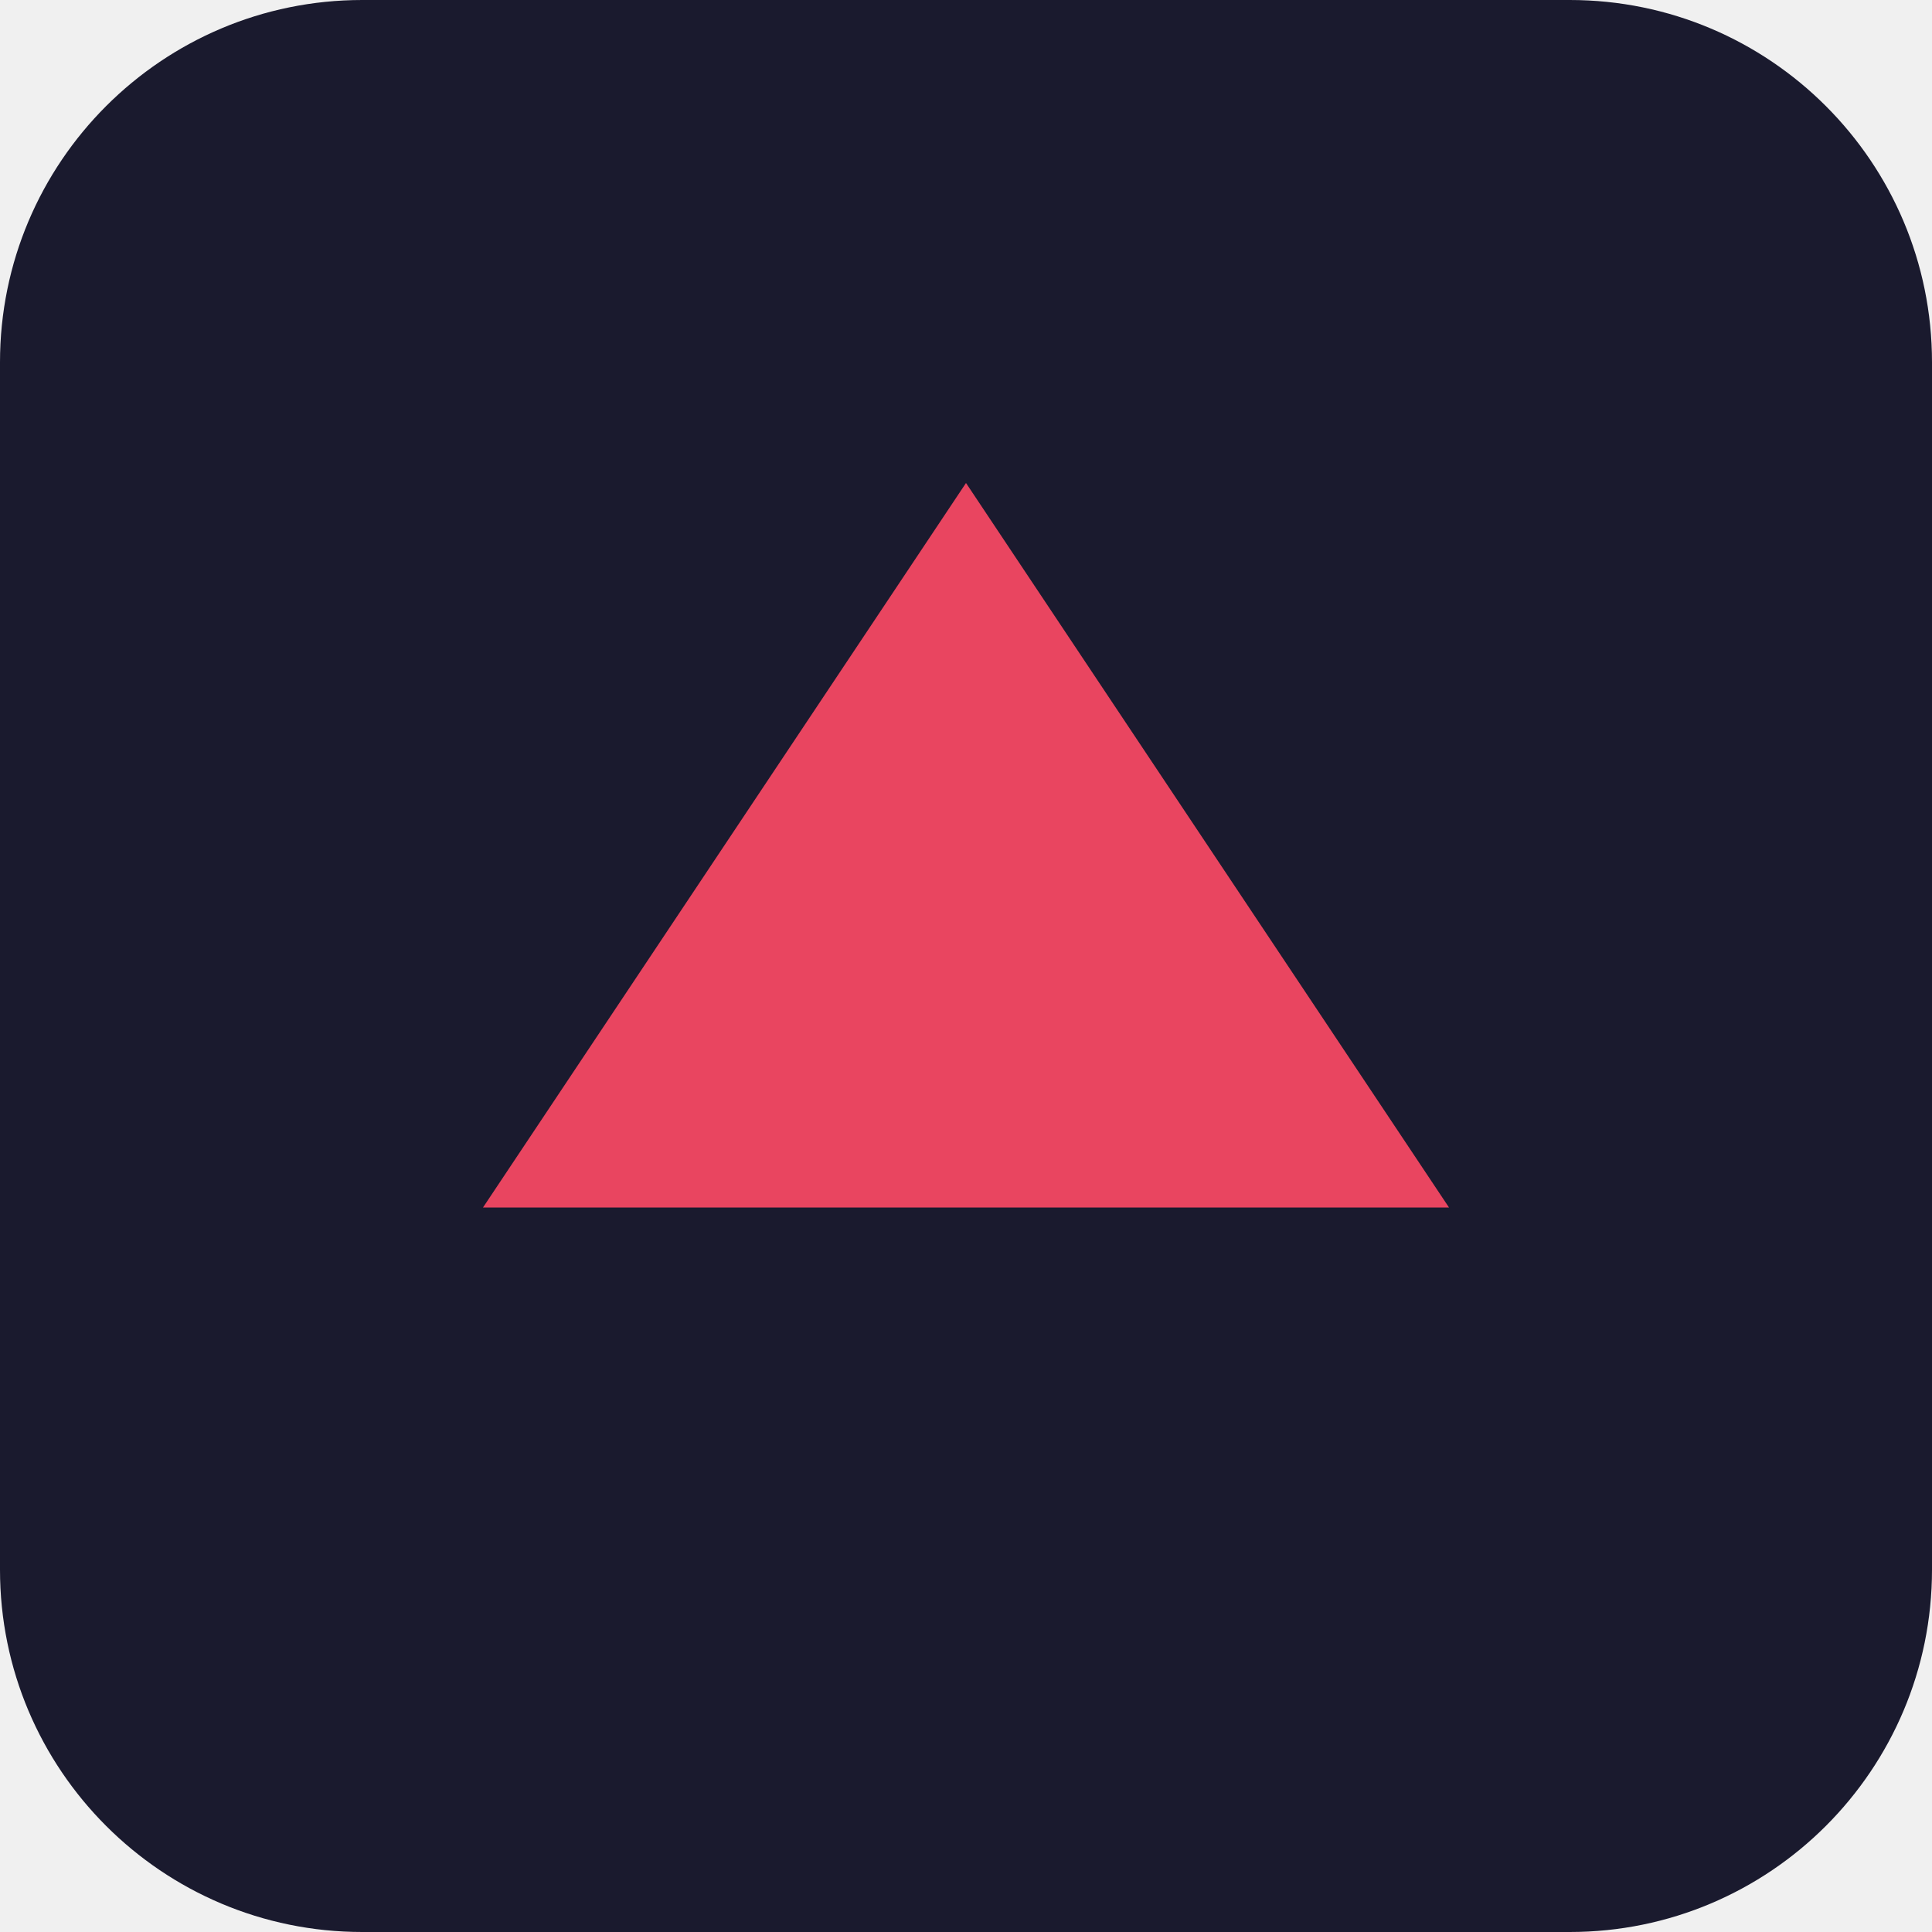
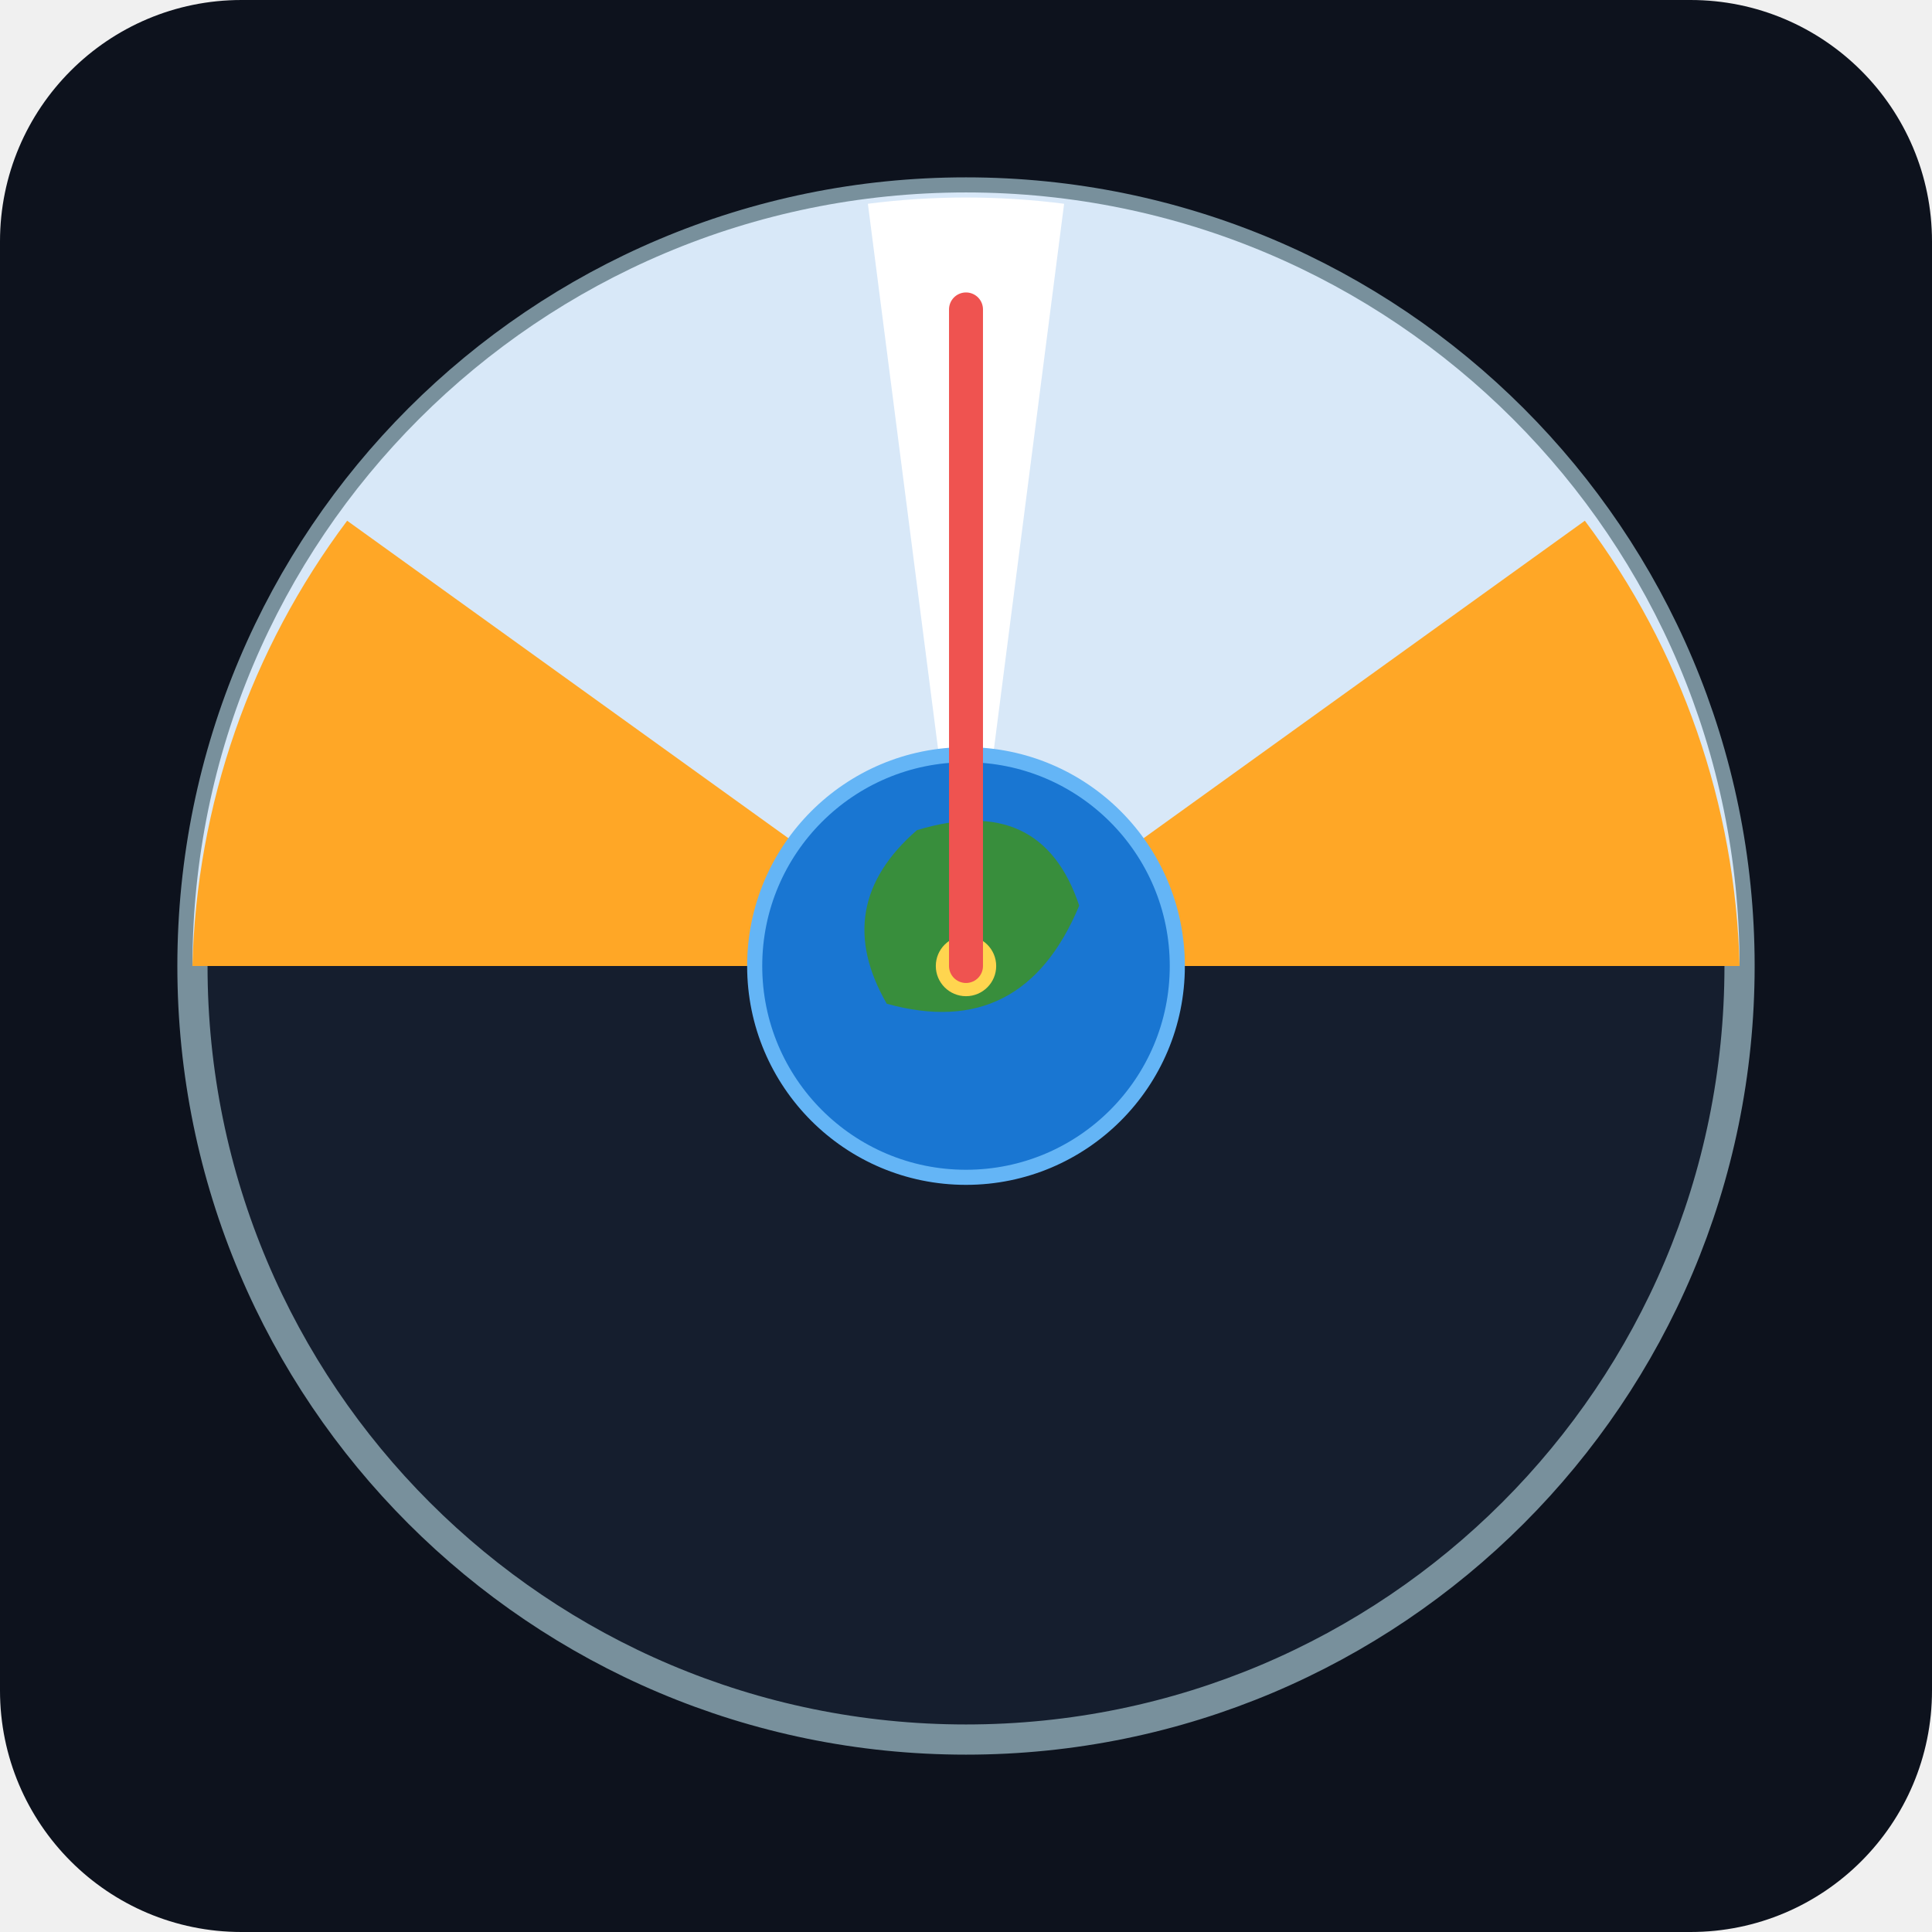
- <svg xmlns="http://www.w3.org/2000/svg" viewBox="0 0 512 512" role="img" aria-label="Golden Path app icon">
-   <rect width="512" height="512" rx="96" fill="#1a1a2e" />
-   <path d="M128 320 L256 128 L384 320 Z" fill="#e94560" />
+ <svg xmlns="http://www.w3.org/2000/svg" viewBox="0 0 512 512" width="512" height="512">
+   <rect width="512" height="512" rx="64" fill="#0D121D" />
+   <circle cx="256" cy="256" r="205" fill="#151E2E" stroke="#78909C" stroke-width="8" />
+   <path d="M 256 256 L 51 256 A 205 205 0 0 1 461 256 Z" fill="#D8E8F8" />
+   <path d="M 256 256 L 51 256 A 205 205 0 0 1 92 138 Z" fill="#FFA726" />
+   <path d="M 256 256 L 420 138 A 205 205 0 0 1 461 256 Z" fill="#FFA726" />
+   <path d="M 256 256 L 230 54 A 205 205 0 0 1 282 54 Z" fill="#FFFFFF" />
+   <circle cx="256" cy="256" r="56" fill="#1976D2" stroke="#64B5F6" stroke-width="4" />
+   <path d="M 243 220 Q 276 210 286 240 Q 271 276 235 266 Q 220 240 243 220 Z" fill="#388E3C" />
+   <circle cx="256" cy="256" r="8" fill="#FFD54F" />
+   <line x1="256" y1="256" x2="256" y2="82" stroke="#EF5350" stroke-width="9" stroke-linecap="round" />
</svg>
